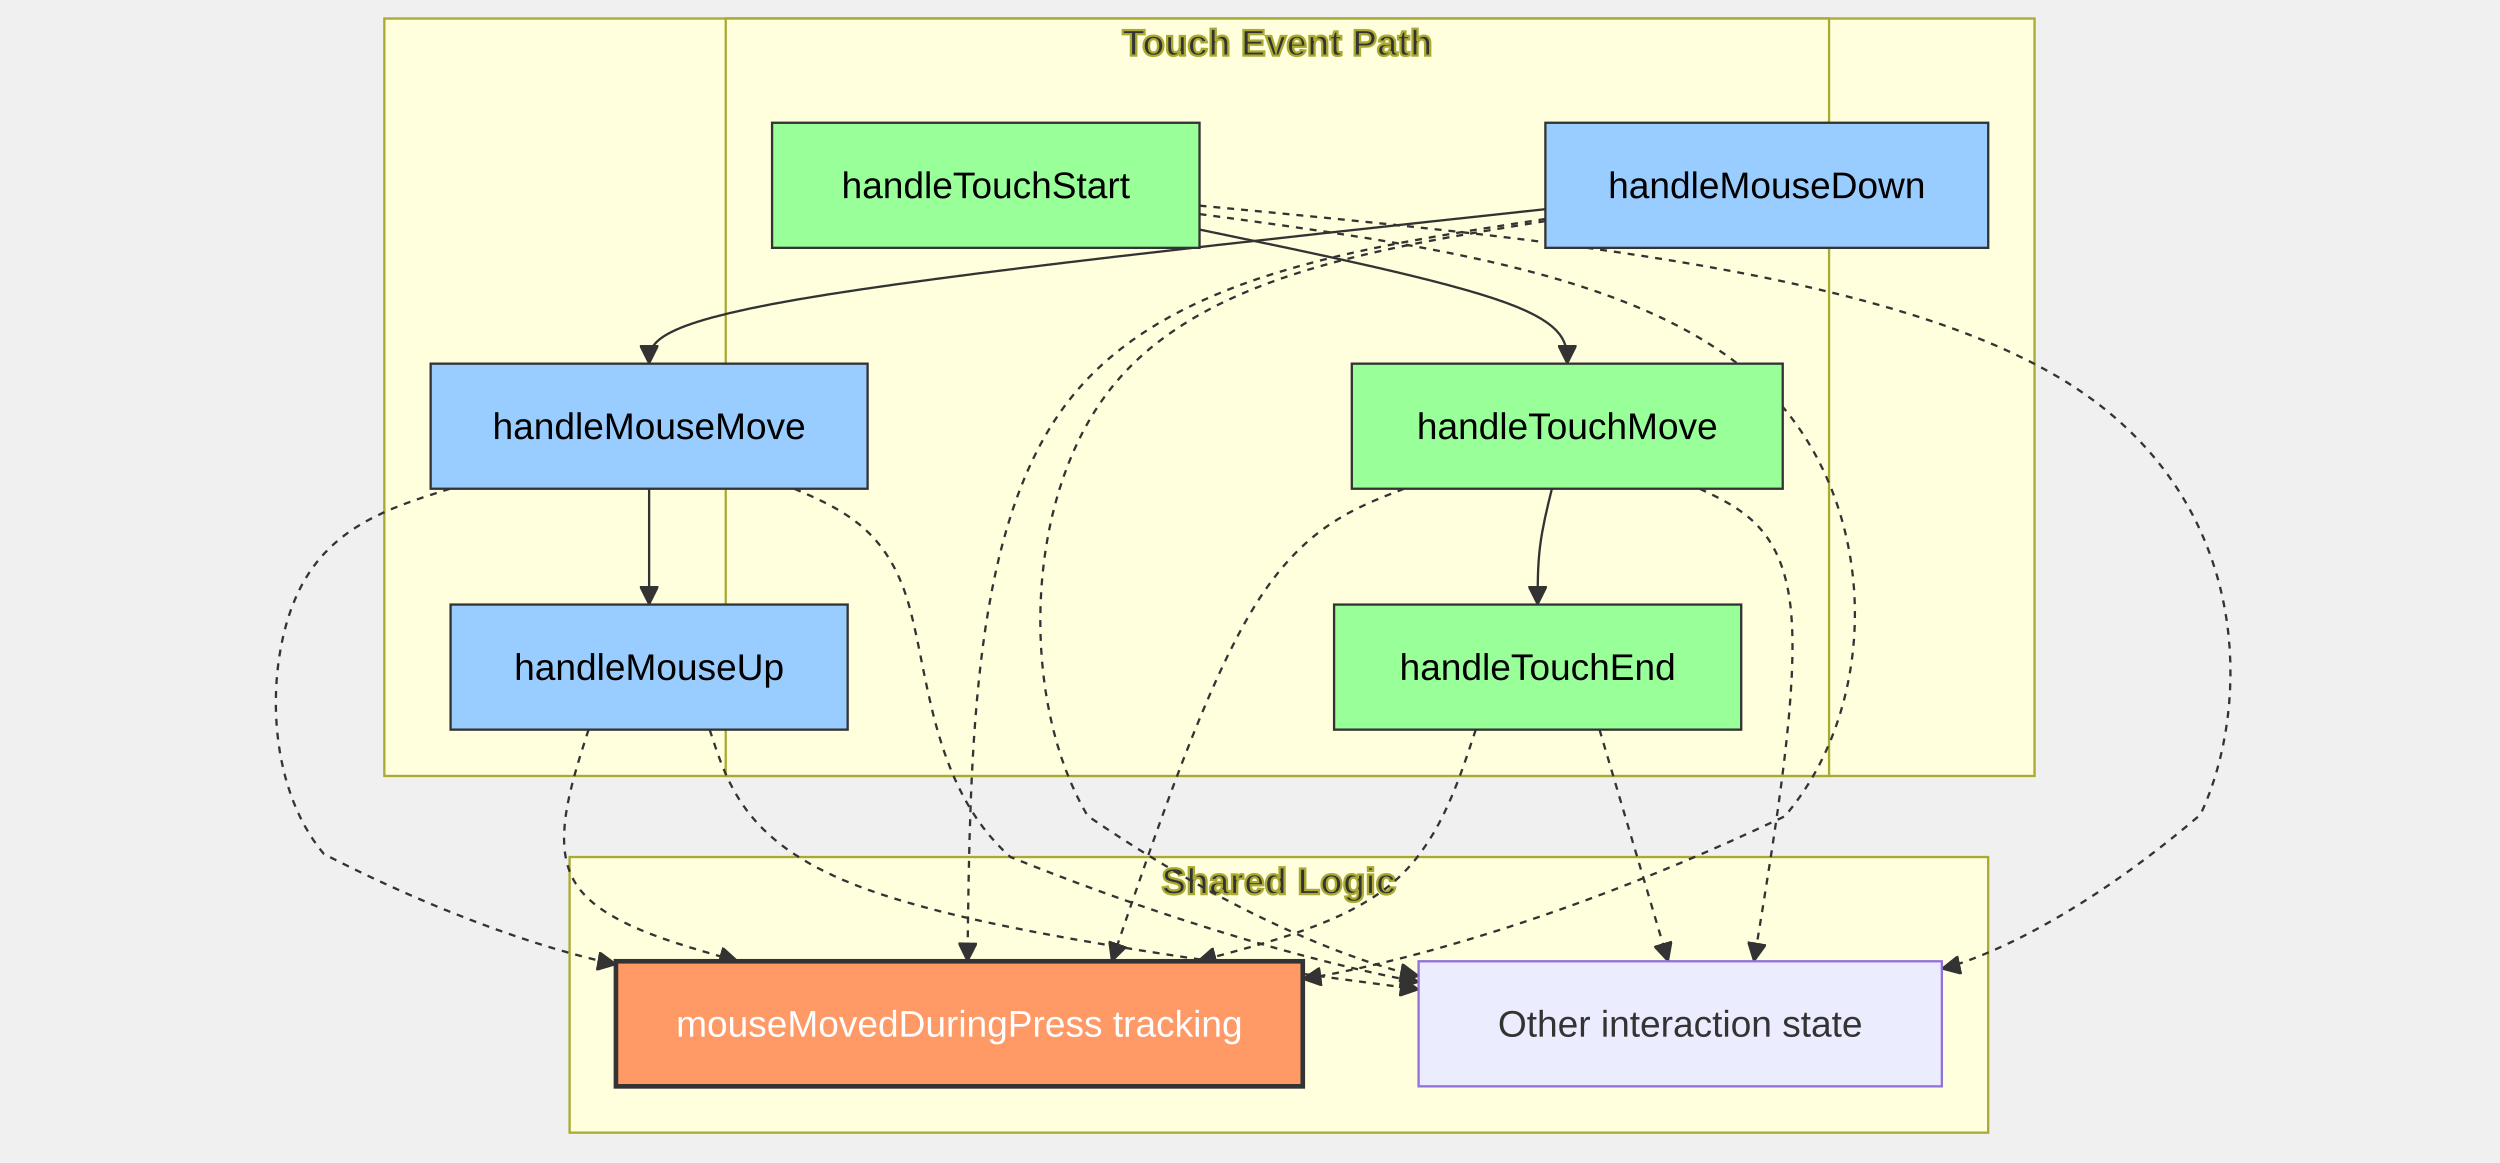
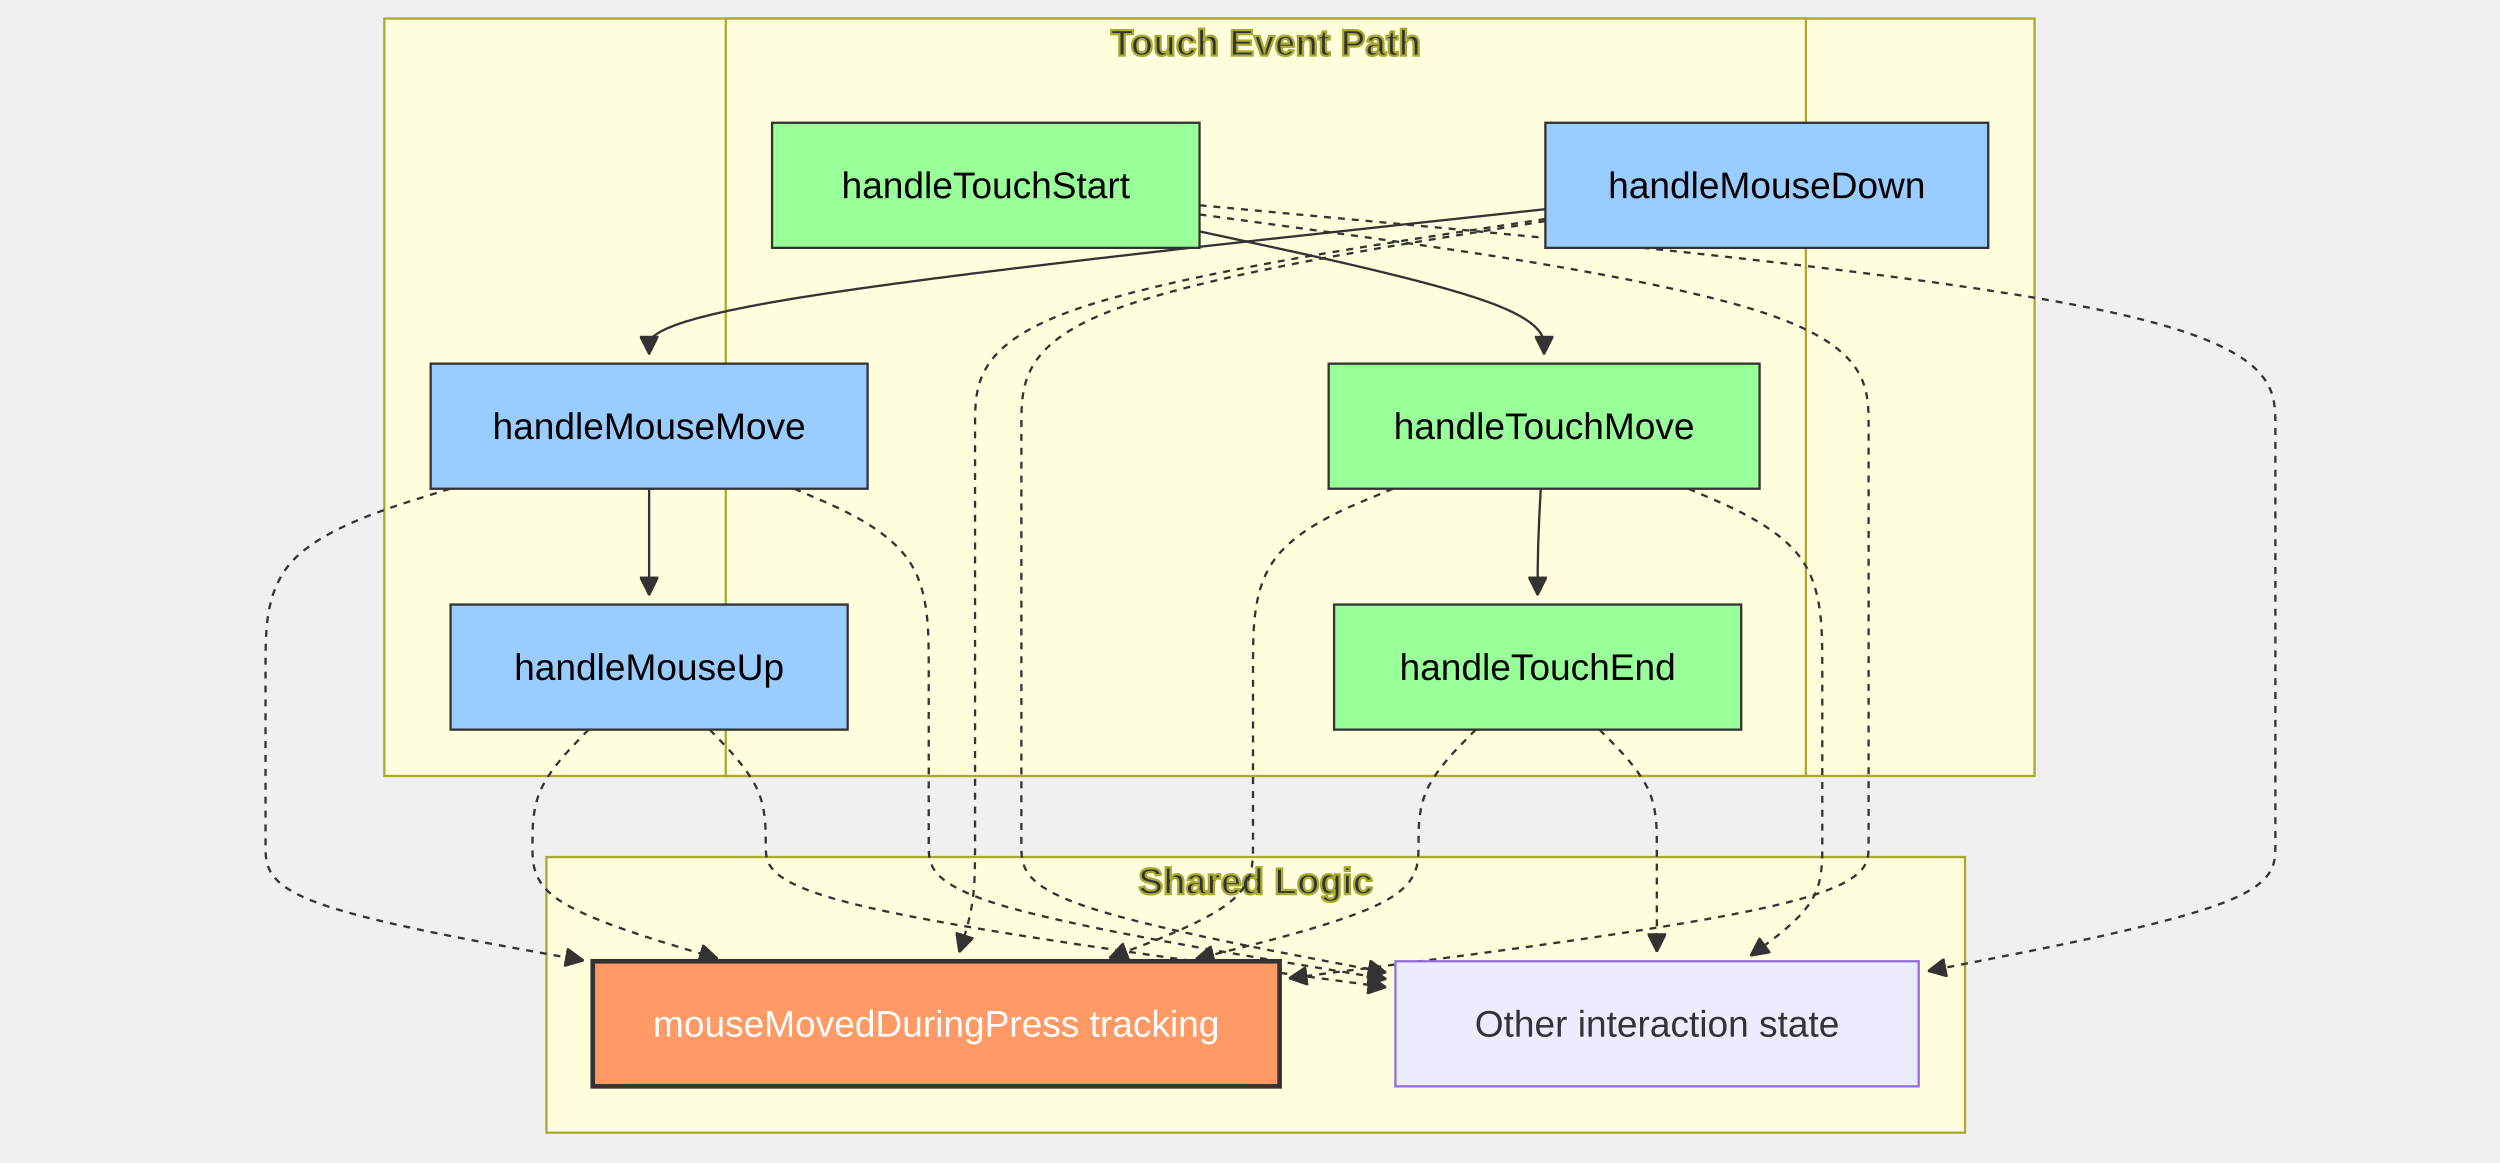
<svg xmlns="http://www.w3.org/2000/svg" width="1079.299" height="502" viewBox="-8 -28 1079.299 502" class="mermaid">
  <style>

.mermaid {
  font-family: trebuchet ms, verdana, arial, sans-serif;
  font-size: 16px;
}

.node rect,
.node polygon,
.node circle,
.node ellipse,
.node path {
  fill: #ECECFF;
  stroke: #9370DB;
  stroke-width: 1px;
}

.node line {
  stroke: #9370DB;
  stroke-width: 1px;
}

.node .label {
  fill: #333333;
}

.node text {
  fill: #333333;
  font-family: trebuchet ms, verdana, arial, sans-serif;
  font-size: 16px;
}

.edge-path {
  fill: none;
  stroke: #333333;
  stroke-width: 1px;
}

.edge-label {
  fill: #333333;
  font-family: trebuchet ms, verdana, arial, sans-serif;
}

.edge-label-bg {
  fill: rgba(232, 232, 232, 0.8);
}

.subgraph {
  fill: #ffffde;
  stroke: #aaaa33;
  stroke-width: 1px;
}

.subgraph-title {
  fill: #333333;
  font-weight: bold;
}

.cluster rect {
  fill: #ffffde;
  stroke: #aaaa33;
  stroke-width: 1px;
  rx: 5px;
  ry: 5px;
}

.cluster-label {
  fill: #333333;
  font-family: trebuchet ms, verdana, arial, sans-serif;
  font-size: 16px;
  font-weight: bold;
}

marker path {
  fill: #333333;
  stroke: #333333;
}

  </style>
  <defs>
    <marker id="arrow_point" viewBox="0 0 10 10" refX="10" refY="5" markerWidth="8" markerHeight="8" orient="auto" markerUnits="userSpaceOnUse">
      <path d="M 0 0 L 10 5 L 0 10 z" />
    </marker>
    <marker id="arrow_point_start" viewBox="0 0 10 10" refX="4.5" refY="5" markerWidth="8" markerHeight="8" orient="auto" markerUnits="userSpaceOnUse">
      <path d="M 0 5 L 10 10 L 10 0 z" />
    </marker>
    <marker id="arrow_cross" viewBox="0 0 11 11" refX="12" refY="5.2" markerWidth="11" markerHeight="11" orient="auto" markerUnits="userSpaceOnUse">
-       <path d="M 1 1 L 10 10 M 10 1 L 1 10" stroke-width="2" fill="none" />
+       <path d="M 1 1 L 10 10 M 10 1 L 1 10" fill="none" stroke-width="2" />
    </marker>
    <marker id="arrow_cross_start" viewBox="0 0 11 11" refX="-1" refY="5.2" markerWidth="11" markerHeight="11" orient="auto" markerUnits="userSpaceOnUse">
-       <path d="M 1 1 L 10 10 M 10 1 L 1 10" stroke-width="2" fill="none" />
+       <path d="M 1 1 L 10 10 M 10 1 L 1 10" fill="none" stroke-width="2" />
    </marker>
    <marker id="arrow_circle" viewBox="0 0 10 10" refX="11" refY="5" markerWidth="11" markerHeight="11" orient="auto" markerUnits="userSpaceOnUse">
      <circle cx="5" cy="5" r="5" />
    </marker>
    <marker id="arrow_circle_start" viewBox="0 0 10 10" refX="-1" refY="5" markerWidth="11" markerHeight="11" orient="auto" markerUnits="userSpaceOnUse">
      <circle cx="5" cy="5" r="5" />
    </marker>
  </defs>
  <g class="root">
    <g class="clusters">
      <g class="subgraph" id="subgraph-Mouse">
        <rect x="157.922" y="-20" width="712.432" height="327" class="cluster" />
        <text x="514.138" y="-4" class="cluster-label" text-anchor="middle">Mouse Event Path</text>
      </g>
      <g class="subgraph" id="subgraph-Touch">
-         <rect x="305.314" y="-20" width="476.326" height="327" class="cluster" />
-         <text x="543.478" y="-4" class="cluster-label" text-anchor="middle">Touch Event Path</text>
+         <rect x="305.314" y="-20" width="466.326" height="327" class="cluster" />
+         <text x="538.478" y="-4" class="cluster-label" text-anchor="middle">Touch Event Path</text>
      </g>
      <g class="subgraph" id="subgraph-Shared">
-         <rect x="237.91" y="342" width="612.43" height="119" class="cluster" />
-         <text x="544.125" y="358" class="cluster-label" text-anchor="middle">Shared Logic</text>
+         <rect x="227.91" y="342" width="612.43" height="119" class="cluster" />
+         <text x="534.125" y="358" class="cluster-label" text-anchor="middle">Shared Logic</text>
      </g>
    </g>
    <g class="edgePaths">
      <g class="edge" id="edge-L-M1-M2-0">
-         <path d="M 659.17 62.30 C 530.20 76.20, 401.22 90.10, 336.73 101.22 C 272.24 112.33, 272.24 120.67, 272.24 129.00" class="edge-path" stroke-width="1" marker-end="url(#arrow_point)" fill="none" />
+         <path d="M659.174,62.301L594.685,69.251C530.195,76.201,401.217,90.1,336.728,100.55C272.238,111,272.238,118,272.238,121.5L272.238,125" class="edge-path" stroke-width="1" fill="none" marker-end="url(#arrow_point)" />
      </g>
      <g class="edge" id="edge-L-M2-M3-0">
-         <path d="M 272.24 183.00 C 272.24 191.33, 272.24 199.67, 272.24 208.00 C 272.24 216.33, 272.24 224.67, 272.24 233.00" class="edge-path" fill="none" stroke-width="1" marker-end="url(#arrow_point)" />
+         <path d="M272.238,183L272.238,187.167C272.238,191.333,272.238,199.667,272.238,207.333C272.238,215,272.238,222,272.238,225.5L272.238,229" class="edge-path" fill="none" stroke-width="1" marker-end="url(#arrow_point)" />
      </g>
      <g class="edge" id="edge-L-T1-T2-0">
-         <path d="M 509.86 71.11 C 562.78 82.08, 615.70 93.04, 642.16 102.69 C 668.62 112.33, 668.62 120.67, 668.62 129.00" class="edge-path" stroke-width="1" marker-end="url(#arrow_point)" fill="none" />
+         <path d="M509.861,71.907L534.655,77.256C559.448,82.605,609.035,93.302,633.828,102.151C658.621,111,658.621,118,658.621,121.5L658.621,125" class="edge-path" marker-end="url(#arrow_point)" stroke-width="1" fill="none" />
      </g>
      <g class="edge" id="edge-L-T2-T3-0">
-         <path d="M 661.98 183.00 C 659.93 191.33, 657.88 199.67, 656.86 208.00 C 655.83 216.33, 655.83 224.67, 655.83 233.00" class="edge-path" stroke-width="1" marker-end="url(#arrow_point)" fill="none" />
+         <path d="M657.173,183L656.949,187.167C656.726,191.333,656.279,199.667,656.056,207.333C655.832,215,655.832,222,655.832,225.5L655.832,229" class="edge-path" fill="none" stroke-width="1" marker-end="url(#arrow_point)" />
      </g>
      <g class="edge" id="edge-L-M1-S1-0">
-         <path d="M 659.17 66.54 C 577.10 79.03, 495.02 91.51, 453.44 144.92 C 411.86 198.33, 410.78 292.67, 409.69 387.00" class="edge-path" stroke-width="2" stroke-dasharray="3,3" marker-end="url(#arrow_point)" fill="none" />
+         <path d="M659.174,66.542L618.136,72.785C577.099,79.028,495.024,91.514,453.987,106.424C412.949,121.333,412.949,138.667,412.949,156C412.949,173.333,412.949,190.667,412.949,208C412.949,225.333,412.949,242.667,412.949,260C412.949,277.333,412.949,294.667,412.949,307.5C412.949,320.333,412.949,328.667,412.949,337C412.949,345.333,412.949,353.667,411.81,361.366C410.67,369.064,408.391,376.129,407.251,379.661L406.111,383.193" class="edge-path" stroke-width="2" fill="none" stroke-dasharray="3,3" marker-end="url(#arrow_point)" />
      </g>
      <g class="edge" id="edge-L-M2-S1-0">
-         <path d="M 186.25 183.00 C 159.71 191.33, 133.17 199.67, 119.90 229.50 C 106.63 259.33, 106.63 310.67, 131.84 340.71 C 207.48 379.51, 257.91 388.26, 257.91 388.26" class="edge-path" marker-end="url(#arrow_point)" stroke-dasharray="3,3" fill="none" stroke-width="2" />
+         <path d="M186.25,183L172.98,187.167C159.71,191.333,133.171,199.667,119.901,212.5C106.631,225.333,106.631,242.667,106.631,260C106.631,277.333,106.631,294.667,106.631,307.5C106.631,320.333,106.631,328.667,106.631,337C106.631,345.333,106.631,353.667,129.521,361.944C152.412,370.222,198.192,378.444,221.083,382.555L243.973,386.666" class="edge-path" stroke-dasharray="3,3" fill="none" stroke-width="2" marker-end="url(#arrow_point)" />
      </g>
      <g class="edge" id="edge-L-M3-S1-0">
-         <path d="M 246.09 287.00 C 238.02 312.00, 229.95 337.00, 240.68 353.67 C 251.42 370.33, 280.95 378.67, 310.48 387.00" class="edge-path" stroke-dasharray="3,3" stroke-width="2" marker-end="url(#arrow_point)" fill="none" />
+         <path d="M246.092,287L242.057,291.167C238.022,295.333,229.953,303.667,225.918,312C221.883,320.333,221.883,328.667,221.883,337C221.883,345.333,221.883,353.667,235.209,361.809C248.536,369.952,275.189,377.904,288.516,381.88L301.843,385.856" class="edge-path" stroke-width="2" fill="none" stroke-dasharray="3,3" marker-end="url(#arrow_point)" />
      </g>
      <g class="edge" id="edge-L-T1-S1-0">
-         <path d="M 509.86 64.42 C 607.93 77.61, 706.00 90.81, 755.04 140.40 C 804.07 190.00, 804.07 276.00, 762.47 324.44 C 637.65 383.75, 554.43 394.62, 554.43 394.62" class="edge-path" fill="none" stroke-dasharray="3,3" marker-end="url(#arrow_point)" stroke-width="2" />
+         <path d="M509.861,64.59L558.004,71.158C606.146,77.726,702.43,90.863,750.573,106.098C798.715,121.333,798.715,138.667,798.715,156C798.715,173.333,798.715,190.667,798.715,208C798.715,225.333,798.715,242.667,798.715,260C798.715,277.333,798.715,294.667,798.715,307.5C798.715,320.333,798.715,328.667,798.715,337C798.715,345.333,798.715,353.667,756.996,363.223C715.277,372.778,631.839,383.557,590.12,388.946L548.401,394.335" class="edge-path" marker-end="url(#arrow_point)" stroke-dasharray="3,3" stroke-width="2" fill="none" />
      </g>
      <g class="edge" id="edge-L-T2-S1-0">
-         <path d="M 598.18 183.00 C 576.43 191.33, 554.69 199.67, 533.66 233.67 C 512.63 267.67, 492.32 327.33, 472.00 387.00" class="edge-path" stroke-width="2" stroke-dasharray="3,3" fill="none" marker-end="url(#arrow_point)" />
+         <path d="M593.368,183L583.299,187.167C573.229,191.333,553.089,199.667,543.019,212.5C532.949,225.333,532.949,242.667,532.949,260C532.949,277.333,532.949,294.667,532.949,307.5C532.949,320.333,532.949,328.667,532.949,337C532.949,345.333,532.949,353.667,522.613,361.763C512.276,369.86,491.603,377.719,481.266,381.649L470.93,385.579" class="edge-path" stroke-width="2" marker-end="url(#arrow_point)" stroke-dasharray="3,3" fill="none" />
      </g>
      <g class="edge" id="edge-L-T3-S1-0">
-         <path d="M 629.12 287.00 C 620.88 312.00, 612.63 337.00, 592.63 353.67 C 572.62 370.33, 540.86 378.67, 509.09 387.00" class="edge-path" fill="none" stroke-width="2" stroke-dasharray="3,3" marker-end="url(#arrow_point)" />
+         <path d="M629.122,287L625,291.167C620.878,295.333,612.634,303.667,608.513,312C604.391,320.333,604.391,328.667,604.391,337C604.391,345.333,604.391,353.667,588.353,361.838C572.316,370.01,540.241,378.021,524.204,382.026L508.166,386.031" class="edge-path" marker-end="url(#arrow_point)" fill="none" stroke-width="2" stroke-dasharray="3,3" />
      </g>
      <g class="edge" id="edge-L-M1-S2-0">
-         <path d="M 659.17 67.45 C 583.77 79.63, 508.36 91.82, 470.65 140.91 C 432.95 190.00, 432.95 276.00, 461.53 324.23 C 547.27 382.90, 604.43 393.35, 604.43 393.35" class="edge-path" stroke-width="2" stroke-dasharray="3,3" fill="none" marker-end="url(#arrow_point)" />
+         <path d="M659.174,67.446L621.47,73.538C583.766,79.631,508.357,91.815,470.653,106.574C432.949,121.333,432.949,138.667,432.949,156C432.949,173.333,432.949,190.667,432.949,208C432.949,225.333,432.949,242.667,432.949,260C432.949,277.333,432.949,294.667,432.949,307.5C432.949,320.333,432.949,328.667,432.949,337C432.949,345.333,432.949,353.667,459.208,362.809C485.467,371.951,537.985,381.902,564.244,386.878L590.504,391.853" class="edge-path" marker-end="url(#arrow_point)" stroke-width="2" stroke-dasharray="3,3" fill="none" />
      </g>
      <g class="edge" id="edge-L-M2-S2-0">
-         <path d="M 334.92 183.00 C 354.26 191.33, 373.60 199.67, 383.28 229.50 C 392.95 259.33, 392.95 310.67, 428.20 341.98 C 533.94 384.60, 604.43 395.90, 604.43 395.90" class="edge-path" marker-end="url(#arrow_point)" fill="none" stroke-dasharray="3,3" stroke-width="2" />
+         <path d="M334.915,183L344.587,187.167C354.26,191.333,373.605,199.667,383.277,212.5C392.949,225.333,392.949,242.667,392.949,260C392.949,277.333,392.949,294.667,392.949,307.5C392.949,320.333,392.949,328.667,392.949,337C392.949,345.333,392.949,353.667,425.872,363.278C458.795,372.889,524.641,383.779,557.564,389.223L590.487,394.668" class="edge-path" fill="none" stroke-dasharray="3,3" marker-end="url(#arrow_point)" stroke-width="2" />
      </g>
      <g class="edge" id="edge-L-M3-S2-0">
-         <path d="M 298.38 287.00 C 306.45 312.00, 314.52 337.00, 365.53 355.69 C 416.54 374.37, 510.49 386.75, 604.43 399.12" class="edge-path" fill="none" stroke-width="2" marker-end="url(#arrow_point)" stroke-dasharray="3,3" />
+         <path d="M298.384,287L302.419,291.167C306.454,295.333,314.524,303.667,318.559,312C322.594,320.333,322.594,328.667,322.594,337C322.594,345.333,322.594,353.667,367.24,363.867C411.886,374.067,501.178,386.133,545.824,392.167L590.47,398.2" class="edge-path" marker-end="url(#arrow_point)" fill="none" stroke-width="2" stroke-dasharray="3,3" />
      </g>
      <g class="edge" id="edge-L-T1-S2-0">
-         <path d="M 509.86 60.78 C 661.35 75.18, 812.84 89.59, 888.58 139.80 C 964.32 190.00, 964.32 276.00, 941.99 323.70 C 875.00 380.81, 830.34 390.21, 830.34 390.21" class="edge-path" stroke-width="2" stroke-dasharray="3,3" fill="none" marker-end="url(#arrow_point)" />
+         <path d="M509.861,60.619L587.271,67.849C664.682,75.079,819.502,89.54,896.912,105.436C974.322,121.333,974.322,138.667,974.322,156C974.322,173.333,974.322,190.667,974.322,208C974.322,225.333,974.322,242.667,974.322,260C974.322,277.333,974.322,294.667,974.322,307.5C974.322,320.333,974.322,328.667,974.322,337C974.322,345.333,974.322,353.667,949.313,362.705C924.304,371.744,874.285,381.488,849.275,386.36L824.266,391.231" class="edge-path" fill="none" stroke-dasharray="3,3" stroke-width="2" marker-end="url(#arrow_point)" />
      </g>
      <g class="edge" id="edge-L-T2-S2-0">
-         <path d="M 725.79 183.00 C 743.43 191.33, 761.07 199.67, 764.98 233.67 C 768.89 267.67, 759.06 327.33, 749.23 387.00" class="edge-path" marker-end="url(#arrow_point)" fill="none" stroke-width="2" stroke-dasharray="3,3" />
+         <path d="M720.977,183L730.6,187.167C740.223,191.333,759.469,199.667,769.092,212.5C778.715,225.333,778.715,242.667,778.715,260C778.715,277.333,778.715,294.667,778.715,307.5C778.715,320.333,778.715,328.667,778.715,337C778.715,345.333,778.715,353.667,773.538,361.607C768.362,369.548,758.008,377.096,752.831,380.87L747.655,384.644" class="edge-path" fill="none" stroke-width="2" stroke-dasharray="3,3" marker-end="url(#arrow_point)" />
      </g>
      <g class="edge" id="edge-L-T3-S2-0">
-         <path d="M 682.54 287.00 L 712.14 387.00" class="edge-path" marker-end="url(#arrow_point)" stroke-width="2" fill="none" stroke-dasharray="3,3" />
+         <path d="M682.542,287L686.664,291.167C690.786,295.333,699.03,303.667,703.152,312C707.273,320.333,707.273,328.667,707.273,337C707.273,345.333,707.273,353.667,707.281,361.333C707.289,369,707.304,376,707.312,379.5L707.319,383" class="edge-path" stroke-width="2" marker-end="url(#arrow_point)" stroke-dasharray="3,3" fill="none" />
      </g>
    </g>
    <g class="edgeLabels">

    </g>
    <g class="nodes">
      <g class="node" id="node-M1">
        <rect x="659.174" y="25" width="191.18" height="54" style="fill:#9cf !important;stroke:#333 !important" />
-         <text x="754.764" y="52" class="label" style="fill: #000000" dominant-baseline="central" text-anchor="middle">handleMouseDown</text>
+         <text x="754.764" y="52" class="label" dominant-baseline="central" style="fill: #000000" text-anchor="middle">handleMouseDown</text>
      </g>
      <g class="node" id="node-M2">
        <rect x="177.922" y="129" width="188.633" height="54" style="fill:#9cf !important;stroke:#333 !important" />
-         <text x="272.238" y="156" class="label" text-anchor="middle" dominant-baseline="central" style="fill: #000000">handleMouseMove</text>
+         <text x="272.238" y="156" class="label" style="fill: #000000" dominant-baseline="central" text-anchor="middle">handleMouseMove</text>
      </g>
      <g class="node" id="node-M3">
        <rect x="186.527" y="233" width="171.422" height="54" style="fill:#9cf !important;stroke:#333 !important" />
-         <text x="272.238" y="260" class="label" text-anchor="middle" style="fill: #000000" dominant-baseline="central">handleMouseUp</text>
-       </g>
-       <g class="node" id="node-S1">
-         <rect x="257.91" y="387" width="296.523" height="54" style="fill:#f96 !important;stroke:#333 !important;stroke-width:2px !important" />
-         <text x="406.172" y="414" class="label" style="fill: #ffffff" text-anchor="middle" dominant-baseline="central">mouseMovedDuringPress tracking</text>
-       </g>
-       <g class="node" id="node-S2">
-         <rect x="604.434" y="387" width="225.906" height="54" />
-         <text x="717.387" y="414" class="label" text-anchor="middle" dominant-baseline="central">Other interaction state</text>
+         <text x="272.238" y="260" class="label" dominant-baseline="central" style="fill: #000000" text-anchor="middle">handleMouseUp</text>
      </g>
      <g class="node" id="node-T1">
        <rect x="325.314" y="25" width="184.547" height="54" style="fill:#9f9 !important;stroke:#333 !important" />
-         <text x="417.588" y="52" class="label" text-anchor="middle" dominant-baseline="central" style="fill: #000000">handleTouchStart</text>
+         <text x="417.588" y="52" class="label" style="fill: #000000" text-anchor="middle" dominant-baseline="central">handleTouchStart</text>
      </g>
      <g class="node" id="node-T2">
-         <rect x="575.602" y="129" width="186.039" height="54" style="fill:#9f9 !important;stroke:#333 !important" />
-         <text x="668.621" y="156" class="label" style="fill: #000000" text-anchor="middle" dominant-baseline="central">handleTouchMove</text>
+         <rect x="565.602" y="129" width="186.039" height="54" style="fill:#9f9 !important;stroke:#333 !important" />
+         <text x="658.621" y="156" class="label" style="fill: #000000" dominant-baseline="central" text-anchor="middle">handleTouchMove</text>
      </g>
      <g class="node" id="node-T3">
        <rect x="567.949" y="233" width="175.766" height="54" style="fill:#9f9 !important;stroke:#333 !important" />
-         <text x="655.832" y="260" class="label" dominant-baseline="central" style="fill: #000000" text-anchor="middle">handleTouchEnd</text>
+         <text x="655.832" y="260" class="label" text-anchor="middle" dominant-baseline="central" style="fill: #000000">handleTouchEnd</text>
+       </g>
+       <g class="node" id="node-S1">
+         <rect x="247.91" y="387" width="296.523" height="54" style="fill:#f96 !important;stroke:#333 !important;stroke-width:2px !important" />
+         <text x="396.172" y="414" class="label" text-anchor="middle" dominant-baseline="central" style="fill: #ffffff">mouseMovedDuringPress tracking</text>
+       </g>
+       <g class="node" id="node-S2">
+         <rect x="594.434" y="387" width="225.906" height="54" />
+         <text x="707.387" y="414" class="label" dominant-baseline="central" text-anchor="middle">Other interaction state</text>
      </g>
    </g>
  </g>
</svg>
